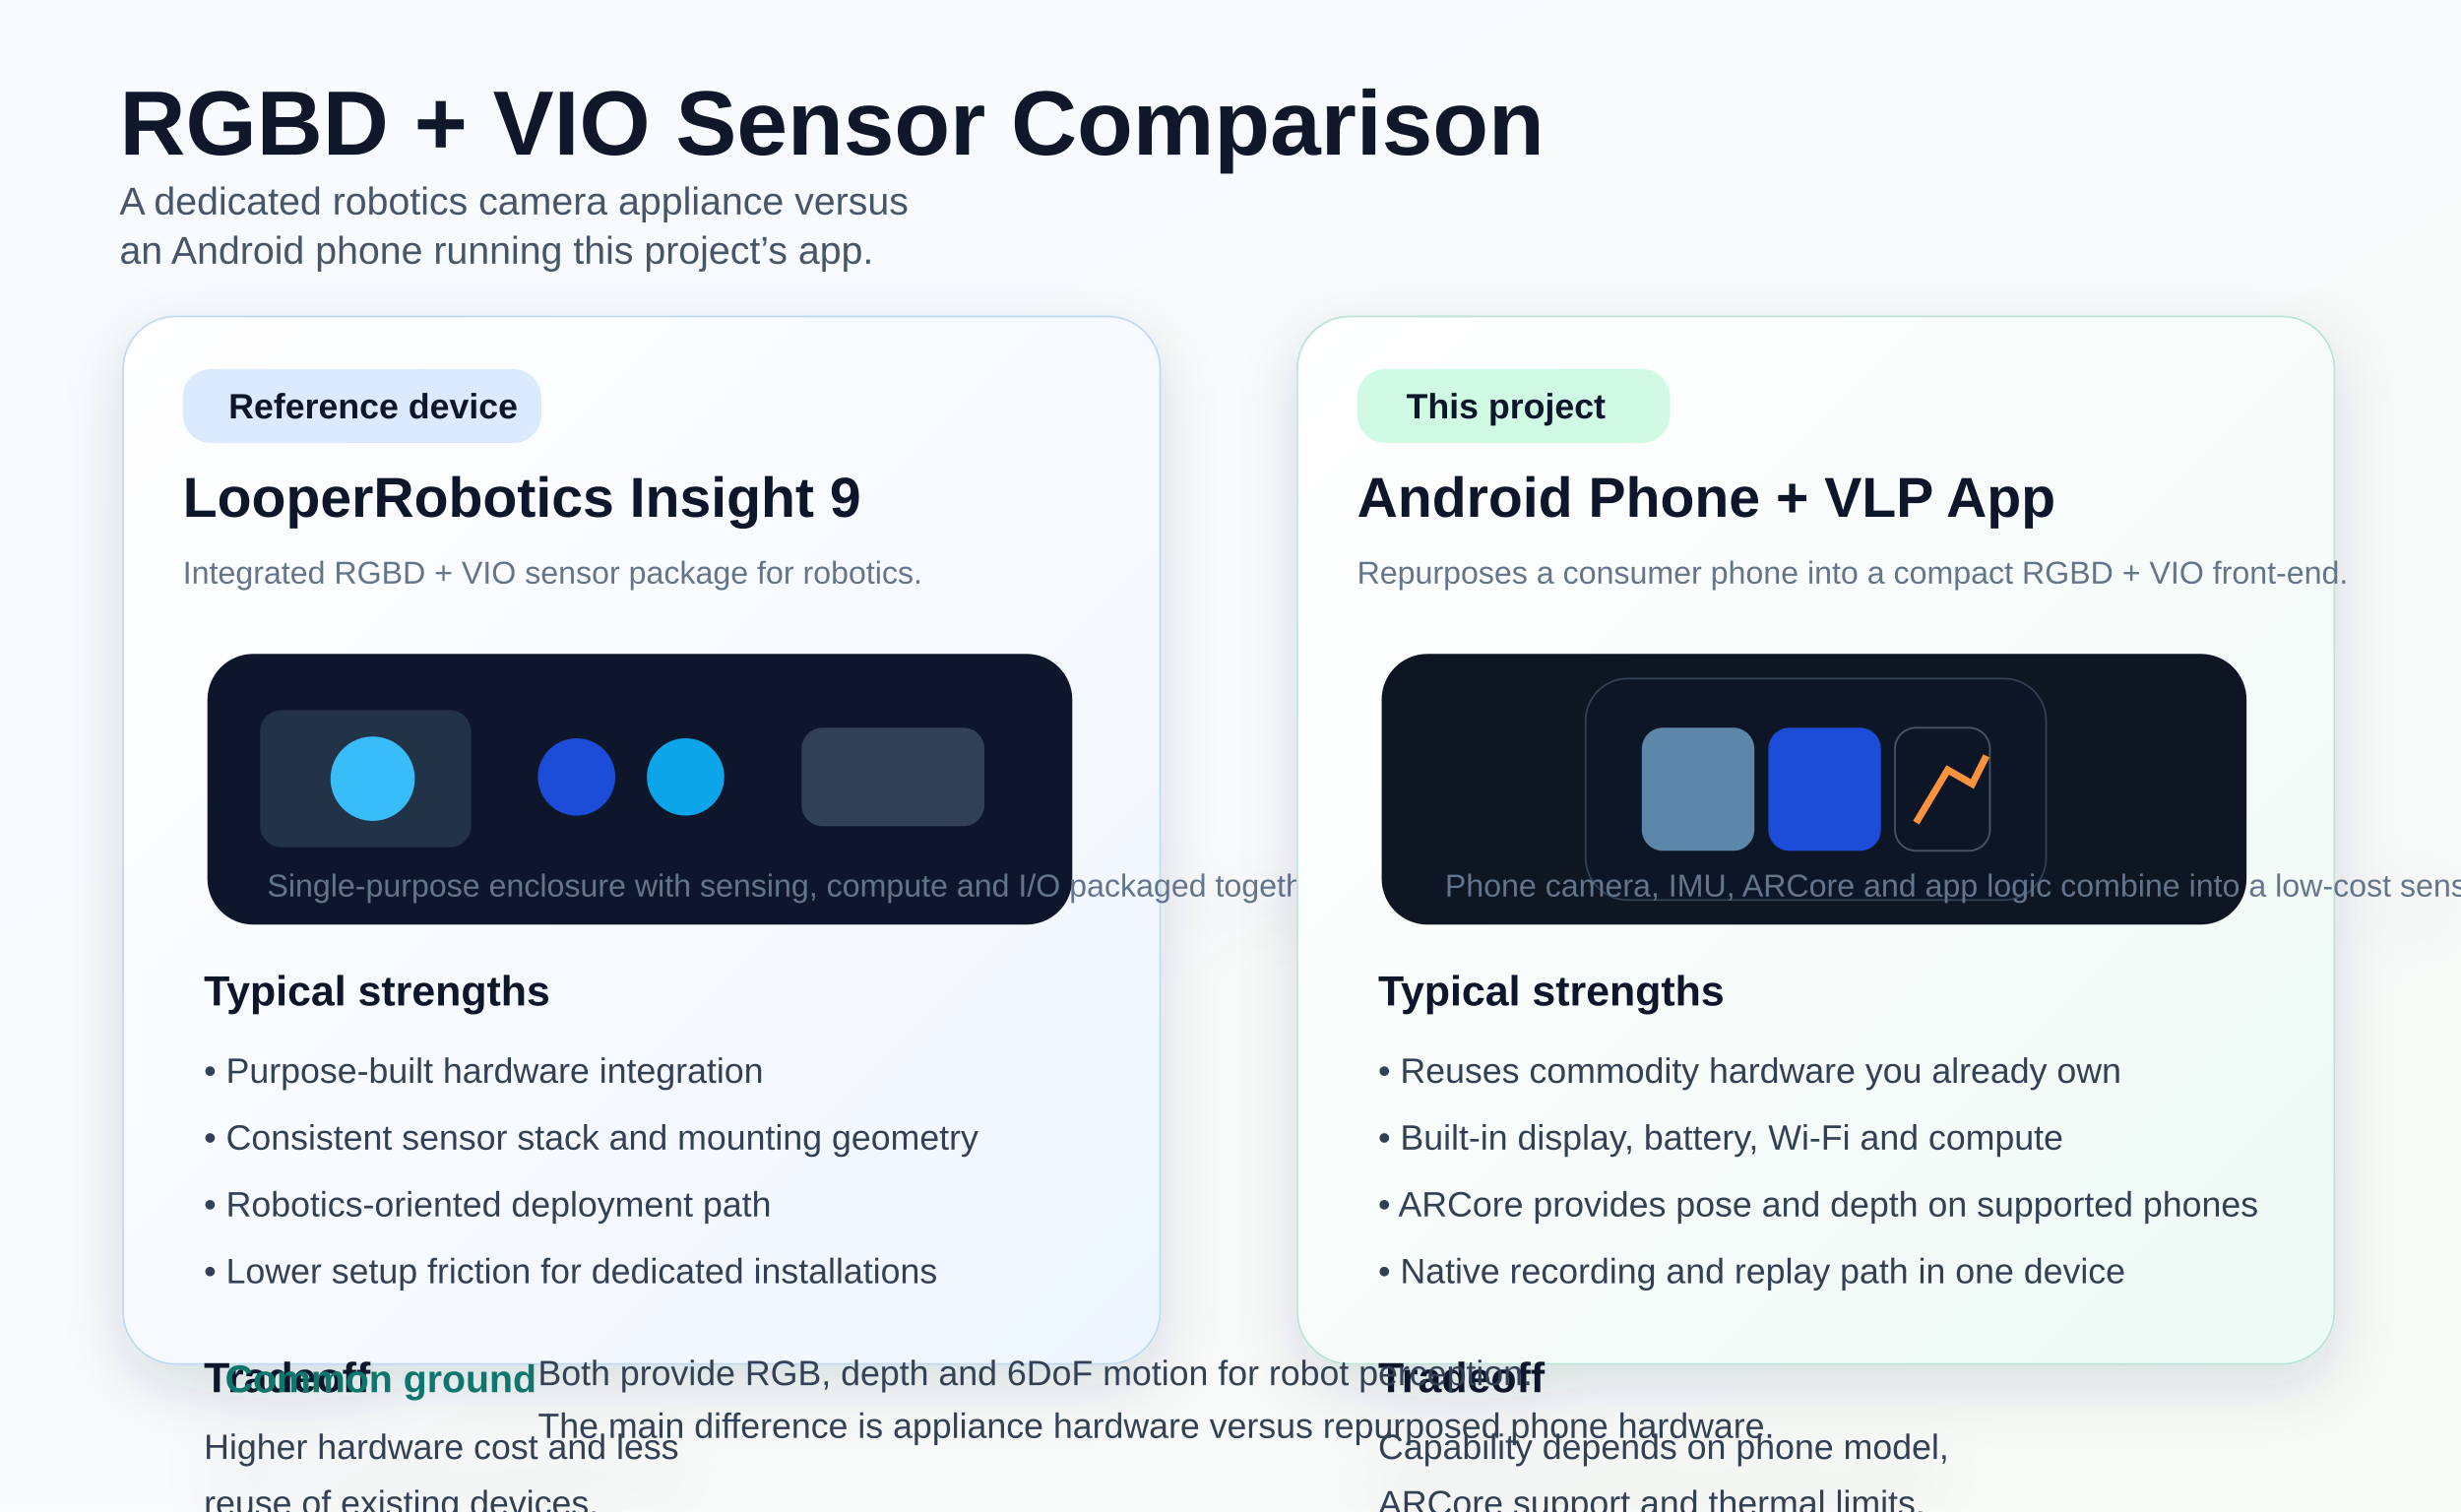
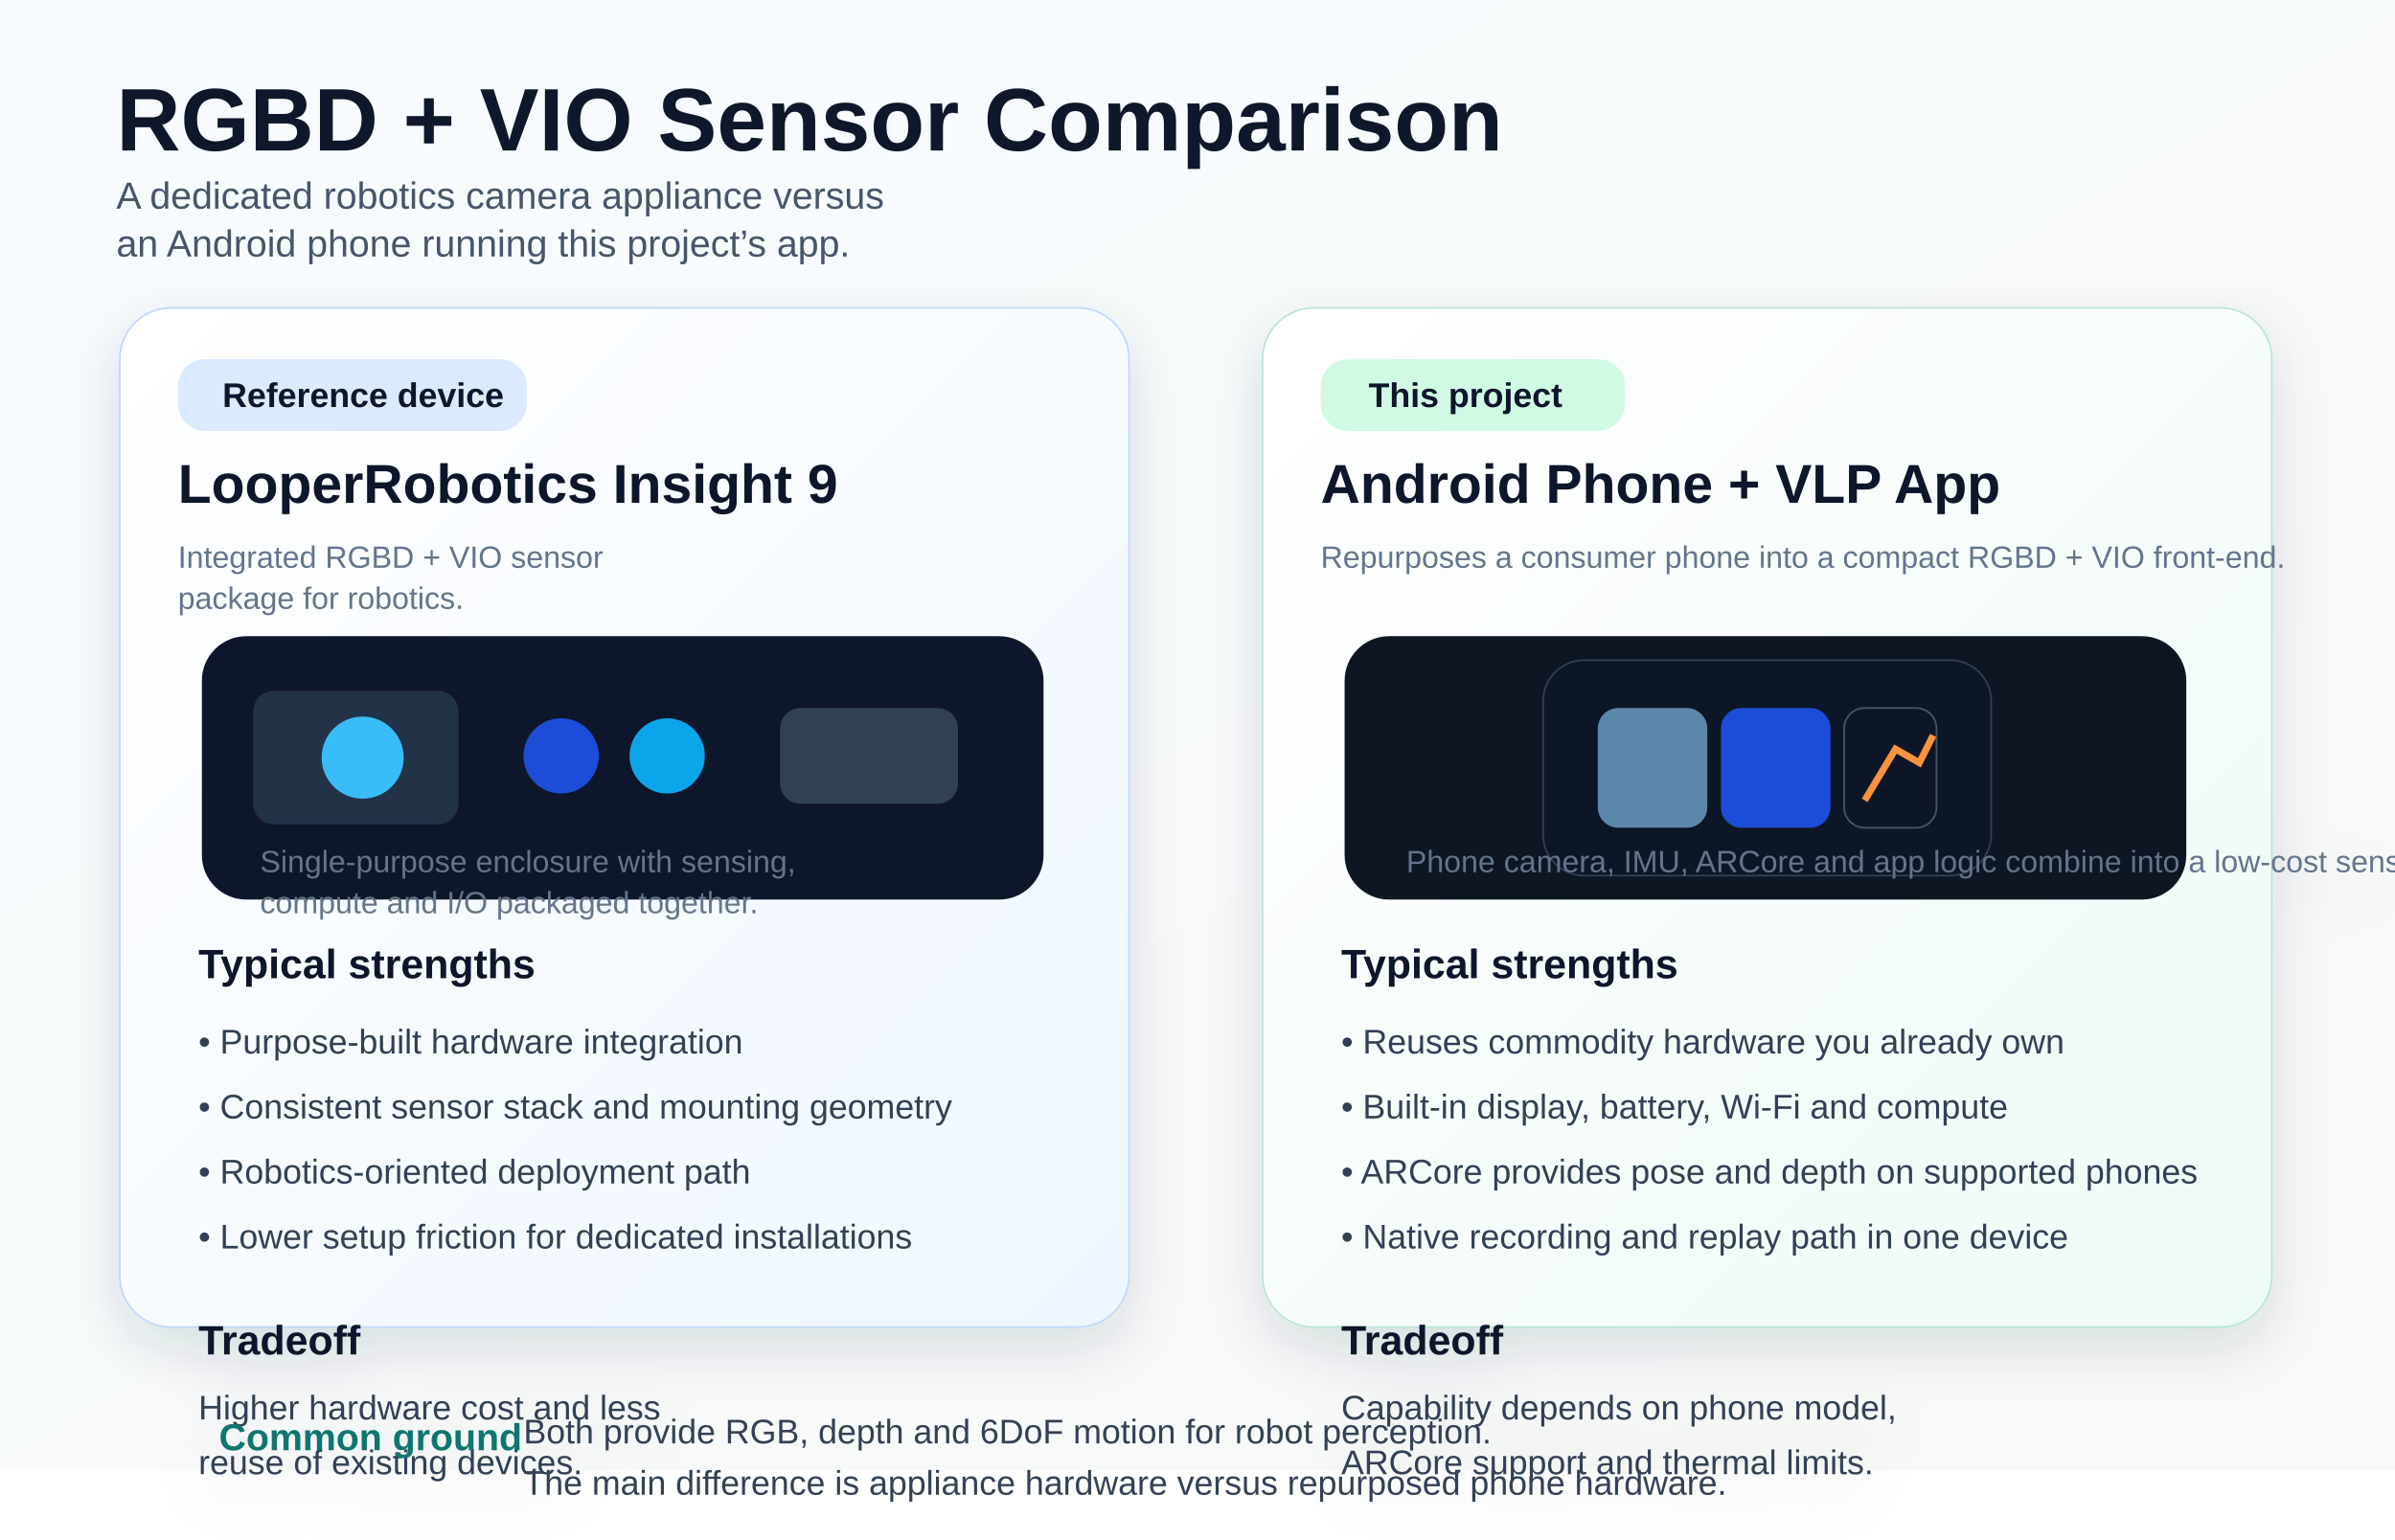
- <svg xmlns="http://www.w3.org/2000/svg" width="1400" height="860" viewBox="0 0 1400 860">
+ <svg xmlns="http://www.w3.org/2000/svg" width="1400" height="900" viewBox="0 0 1400 900">
  <defs>
    <linearGradient id="bg" x1="0" y1="0" x2="1" y2="1">
      <stop offset="0%" stop-color="#f7fbff" />
      <stop offset="100%" stop-color="#f8faf7" />
    </linearGradient>
    <linearGradient id="leftCard" x1="0" y1="0" x2="1" y2="1">
      <stop offset="0%" stop-color="#ffffff" />
      <stop offset="100%" stop-color="#eef6ff" />
    </linearGradient>
    <linearGradient id="rightCard" x1="0" y1="0" x2="1" y2="1">
      <stop offset="0%" stop-color="#ffffff" />
      <stop offset="100%" stop-color="#eefaf6" />
    </linearGradient>
    <filter id="shadow" x="-20%" y="-20%" width="140%" height="140%">
      <feDropShadow dx="0" dy="12" stdDeviation="16" flood-color="#22324a" flood-opacity="0.14" />
    </filter>
    <style>
      .title { font: 700 52px 'Arial', sans-serif; fill: #0f172a; }
      .subtitle { font: 400 22px 'Arial', sans-serif; fill: #475569; }
      .cardTitle { font: 700 32px 'Arial', sans-serif; fill: #0f172a; }
      .badge { font: 700 20px 'Arial', sans-serif; fill: #0f172a; }
      .label { font: 700 22px 'Arial', sans-serif; fill: #0f766e; }
      .body { font: 400 20px 'Arial', sans-serif; fill: #334155; }
      .small { font: 400 18px 'Arial', sans-serif; fill: #64748b; }
      .head { font: 700 24px 'Arial', sans-serif; fill: #0f172a; }
    </style>
  </defs>
  <rect width="1400" height="860" fill="url(#bg)" />
  <text x="68" y="88" class="title">RGBD + VIO Sensor Comparison</text>
  <text x="68" y="122" class="subtitle">
    <tspan x="68" dy="0">A dedicated robotics camera appliance versus</tspan>
    <tspan x="68" dy="28">an Android phone running this project’s app.</tspan>
  </text>
  <g transform="translate(70,180)" filter="url(#shadow)">
    <rect x="0" y="0" rx="30" ry="30" width="590" height="596" fill="url(#leftCard)" stroke="#bfd8f6" />
    <rect x="34" y="30" rx="16" ry="16" width="204" height="42" fill="#dbeafe" />
    <text x="60" y="58" class="badge">Reference device</text>
    <text x="34" y="114" class="cardTitle">LooperRobotics Insight 9</text>
-     <text x="34" y="152" class="small">Integrated RGBD + VIO sensor package for robotics.</text>
+     <text x="34" y="152" class="small">
+       <tspan x="34" dy="0">Integrated RGBD + VIO sensor</tspan>
+       <tspan x="34" dy="24">package for robotics.</tspan>
+     </text>
    <g transform="translate(48,192)">
      <rect x="0" y="0" rx="26" ry="26" width="492" height="154" fill="#0f172a" />
      <rect x="30" y="32" rx="12" ry="12" width="120" height="78" fill="#233047" />
      <circle cx="94" cy="71" r="24" fill="#38bdf8" />
      <circle cx="210" cy="70" r="22" fill="#1d4ed8" />
      <circle cx="272" cy="70" r="22" fill="#0ea5e9" />
      <rect x="338" y="42" width="104" height="56" rx="12" fill="#334155" />
-       <text x="34" y="138" class="small">Single-purpose enclosure with sensing, compute and I/O packaged together.</text>
+       <text x="34" y="138" class="small">
+         <tspan x="34" dy="0">Single-purpose enclosure with sensing,</tspan>
+         <tspan x="34" dy="24">compute and I/O packaged together.</tspan>
+       </text>
    </g>
    <text x="46" y="392" class="head">Typical strengths</text>
    <text x="46" y="436" class="body">• Purpose-built hardware integration</text>
    <text x="46" y="474" class="body">• Consistent sensor stack and mounting geometry</text>
    <text x="46" y="512" class="body">• Robotics-oriented deployment path</text>
    <text x="46" y="550" class="body">• Lower setup friction for dedicated installations</text>
    <text x="46" y="612" class="head">Tradeoff</text>
    <text x="46" y="650" class="body">Higher hardware cost and less</text>
    <text x="46" y="682" class="body">reuse of existing devices.</text>
  </g>
  <g transform="translate(738,180)" filter="url(#shadow)">
    <rect x="0" y="0" rx="30" ry="30" width="590" height="596" fill="url(#rightCard)" stroke="#b9e4d5" />
    <rect x="34" y="30" rx="16" ry="16" width="178" height="42" fill="#d1fae5" />
    <text x="62" y="58" class="badge">This project</text>
    <text x="34" y="114" class="cardTitle">Android Phone + VLP App</text>
    <text x="34" y="152" class="small">Repurposes a consumer phone into a compact RGBD + VIO front-end.</text>
    <g transform="translate(48,192)">
      <rect x="0" y="0" rx="26" ry="26" width="492" height="154" fill="#0b1220" />
      <rect x="116" y="14" rx="24" ry="24" width="262" height="126" fill="#101828" stroke="#334155" />
      <rect x="132" y="28" rx="18" ry="18" width="230" height="98" fill="#111827" />
      <rect x="148" y="42" width="64" height="70" rx="12" fill="#5b87aa" />
      <rect x="220" y="42" width="64" height="70" rx="12" fill="#1d4ed8" />
      <rect x="292" y="42" width="54" height="70" rx="12" fill="#111827" stroke="#475569" />
      <path d="M304 96 L322 66 L336 74 L344 58" stroke="#fb923c" stroke-width="4" fill="none" />
      <text x="36" y="138" class="small">Phone camera, IMU, ARCore and app logic combine into a low-cost sensing node.</text>
    </g>
    <text x="46" y="392" class="head">Typical strengths</text>
    <text x="46" y="436" class="body">• Reuses commodity hardware you already own</text>
    <text x="46" y="474" class="body">• Built-in display, battery, Wi-Fi and compute</text>
    <text x="46" y="512" class="body">• ARCore provides pose and depth on supported phones</text>
    <text x="46" y="550" class="body">• Native recording and replay path in one device</text>
    <text x="46" y="612" class="head">Tradeoff</text>
    <text x="46" y="650" class="body">Capability depends on phone model,</text>
    <text x="46" y="682" class="body">ARCore support and thermal limits.</text>
  </g>
-   <g transform="translate(128,792)">
+   <g transform="translate(128,848)">
    <text x="0" y="0" class="label">Common ground</text>
    <text x="178" y="-4" class="body">Both provide RGB, depth and 6DoF motion for robot perception.</text>
    <text x="178" y="26" class="body">The main difference is appliance hardware versus repurposed phone hardware.</text>
  </g>
</svg>
